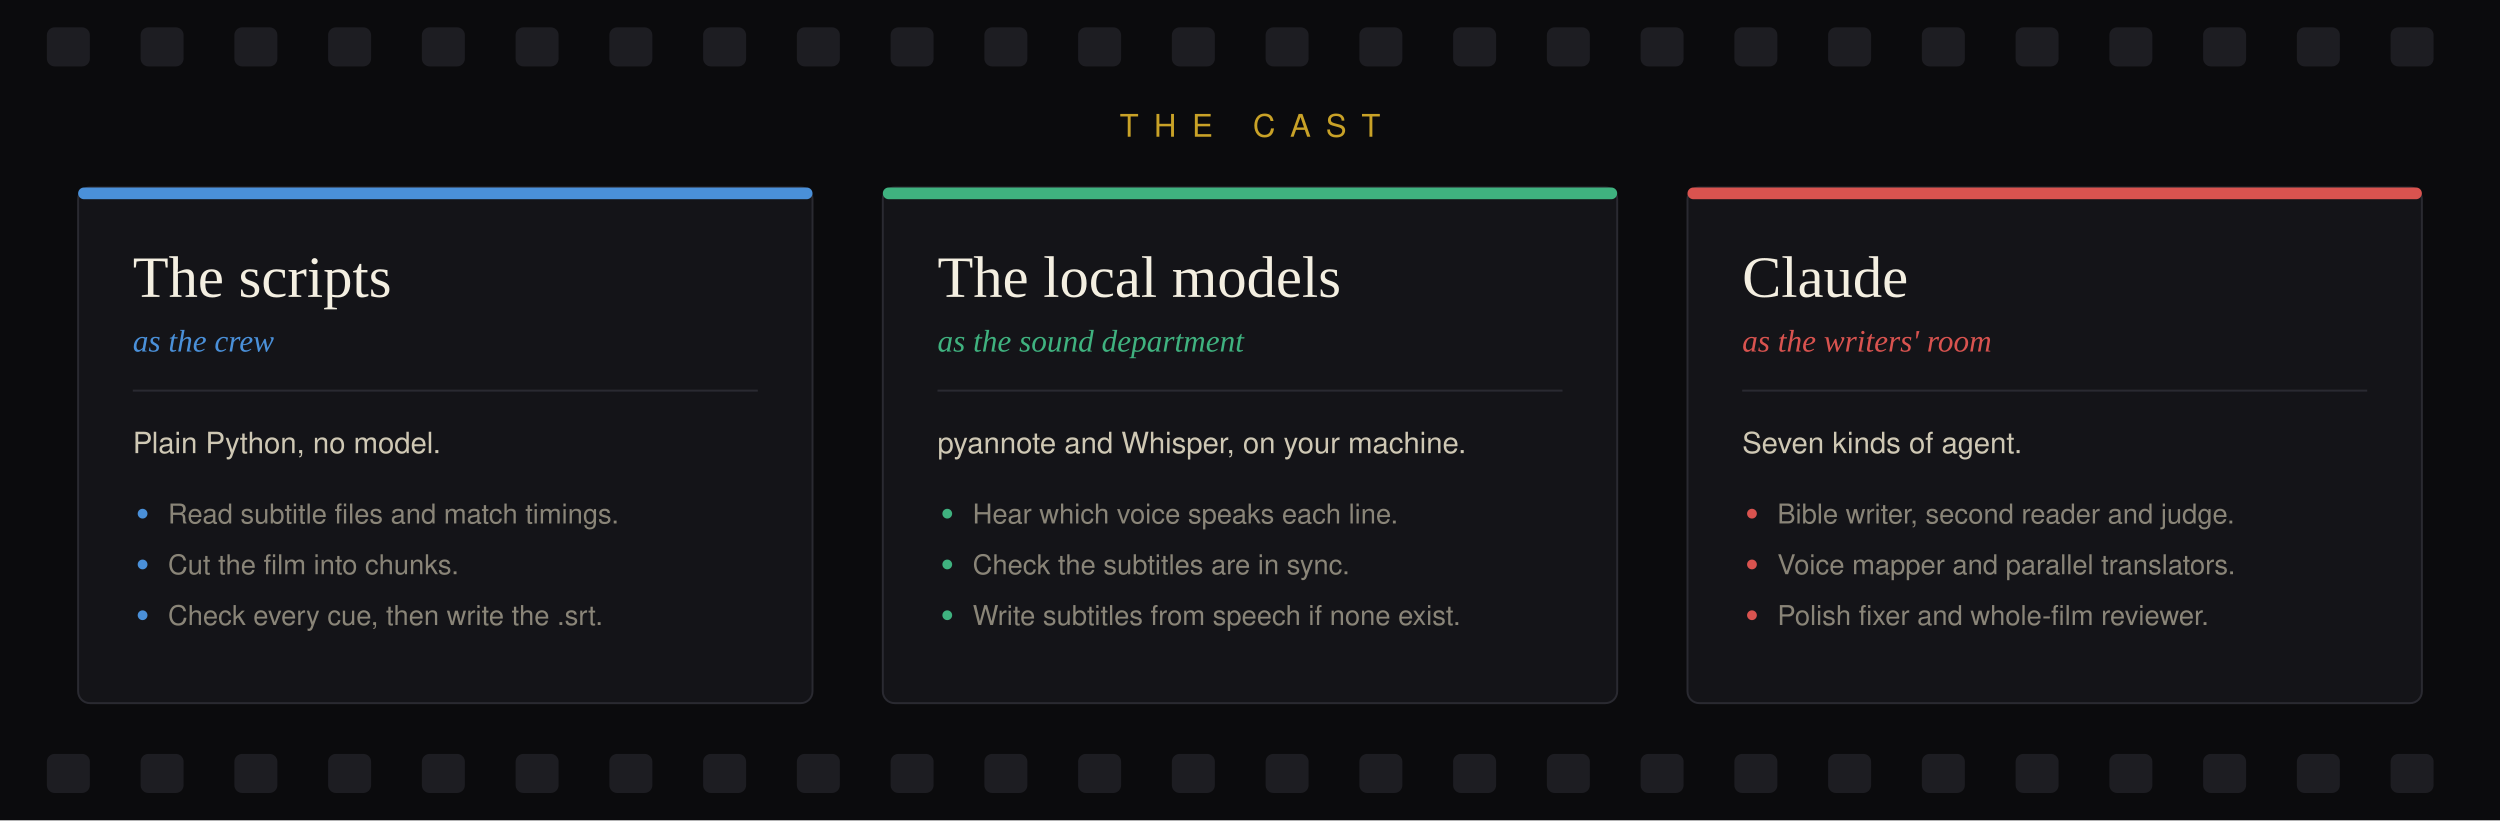
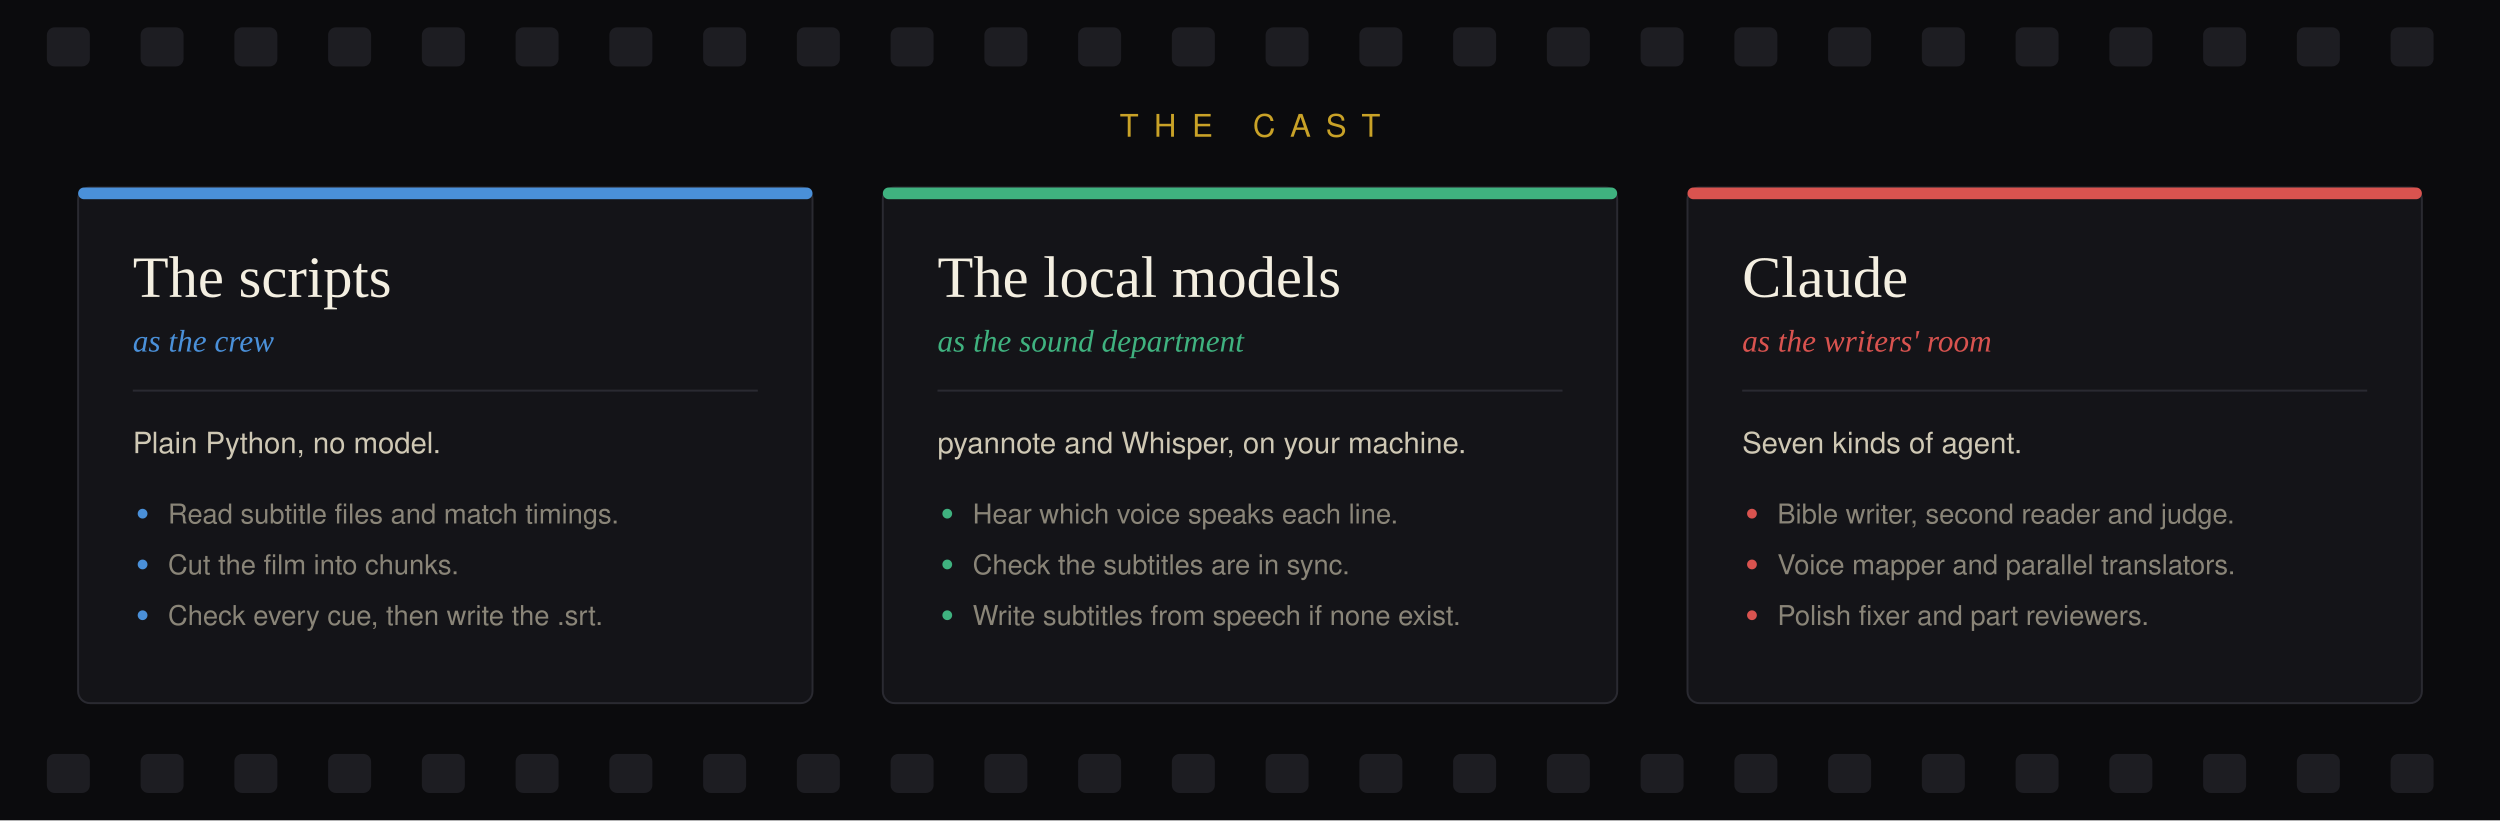
<svg xmlns="http://www.w3.org/2000/svg" viewBox="0 0 1280 420" width="1280" height="420" role="img" aria-labelledby="t d">
  <rect width="1280" height="420" fill="#0b0b0d" />
  <rect x="24" y="14" width="22" height="20" rx="4" fill="#1d1d22" />
  <rect x="72" y="14" width="22" height="20" rx="4" fill="#1d1d22" />
  <rect x="120" y="14" width="22" height="20" rx="4" fill="#1d1d22" />
  <rect x="168" y="14" width="22" height="20" rx="4" fill="#1d1d22" />
  <rect x="216" y="14" width="22" height="20" rx="4" fill="#1d1d22" />
  <rect x="264" y="14" width="22" height="20" rx="4" fill="#1d1d22" />
  <rect x="312" y="14" width="22" height="20" rx="4" fill="#1d1d22" />
  <rect x="360" y="14" width="22" height="20" rx="4" fill="#1d1d22" />
  <rect x="408" y="14" width="22" height="20" rx="4" fill="#1d1d22" />
  <rect x="456" y="14" width="22" height="20" rx="4" fill="#1d1d22" />
  <rect x="504" y="14" width="22" height="20" rx="4" fill="#1d1d22" />
  <rect x="552" y="14" width="22" height="20" rx="4" fill="#1d1d22" />
  <rect x="600" y="14" width="22" height="20" rx="4" fill="#1d1d22" />
  <rect x="648" y="14" width="22" height="20" rx="4" fill="#1d1d22" />
  <rect x="696" y="14" width="22" height="20" rx="4" fill="#1d1d22" />
  <rect x="744" y="14" width="22" height="20" rx="4" fill="#1d1d22" />
  <rect x="792" y="14" width="22" height="20" rx="4" fill="#1d1d22" />
  <rect x="840" y="14" width="22" height="20" rx="4" fill="#1d1d22" />
  <rect x="888" y="14" width="22" height="20" rx="4" fill="#1d1d22" />
  <rect x="936" y="14" width="22" height="20" rx="4" fill="#1d1d22" />
  <rect x="984" y="14" width="22" height="20" rx="4" fill="#1d1d22" />
  <rect x="1032" y="14" width="22" height="20" rx="4" fill="#1d1d22" />
  <rect x="1080" y="14" width="22" height="20" rx="4" fill="#1d1d22" />
  <rect x="1128" y="14" width="22" height="20" rx="4" fill="#1d1d22" />
  <rect x="1176" y="14" width="22" height="20" rx="4" fill="#1d1d22" />
  <rect x="1224" y="14" width="22" height="20" rx="4" fill="#1d1d22" />
  <rect x="24" y="386" width="22" height="20" rx="4" fill="#1d1d22" />
  <rect x="72" y="386" width="22" height="20" rx="4" fill="#1d1d22" />
  <rect x="120" y="386" width="22" height="20" rx="4" fill="#1d1d22" />
  <rect x="168" y="386" width="22" height="20" rx="4" fill="#1d1d22" />
  <rect x="216" y="386" width="22" height="20" rx="4" fill="#1d1d22" />
  <rect x="264" y="386" width="22" height="20" rx="4" fill="#1d1d22" />
  <rect x="312" y="386" width="22" height="20" rx="4" fill="#1d1d22" />
  <rect x="360" y="386" width="22" height="20" rx="4" fill="#1d1d22" />
  <rect x="408" y="386" width="22" height="20" rx="4" fill="#1d1d22" />
  <rect x="456" y="386" width="22" height="20" rx="4" fill="#1d1d22" />
  <rect x="504" y="386" width="22" height="20" rx="4" fill="#1d1d22" />
  <rect x="552" y="386" width="22" height="20" rx="4" fill="#1d1d22" />
  <rect x="600" y="386" width="22" height="20" rx="4" fill="#1d1d22" />
  <rect x="648" y="386" width="22" height="20" rx="4" fill="#1d1d22" />
  <rect x="696" y="386" width="22" height="20" rx="4" fill="#1d1d22" />
  <rect x="744" y="386" width="22" height="20" rx="4" fill="#1d1d22" />
  <rect x="792" y="386" width="22" height="20" rx="4" fill="#1d1d22" />
  <rect x="840" y="386" width="22" height="20" rx="4" fill="#1d1d22" />
  <rect x="888" y="386" width="22" height="20" rx="4" fill="#1d1d22" />
  <rect x="936" y="386" width="22" height="20" rx="4" fill="#1d1d22" />
  <rect x="984" y="386" width="22" height="20" rx="4" fill="#1d1d22" />
  <rect x="1032" y="386" width="22" height="20" rx="4" fill="#1d1d22" />
  <rect x="1080" y="386" width="22" height="20" rx="4" fill="#1d1d22" />
  <rect x="1128" y="386" width="22" height="20" rx="4" fill="#1d1d22" />
  <rect x="1176" y="386" width="22" height="20" rx="4" fill="#1d1d22" />
  <rect x="1224" y="386" width="22" height="20" rx="4" fill="#1d1d22" />
  <text x="640.0" y="70" text-anchor="middle" font-family="-apple-system, 'Segoe UI', Helvetica, Arial, sans-serif" font-size="16" letter-spacing="8" fill="#c9a227">THE CAST</text>
  <rect x="40" y="96" width="376" height="264" rx="6" fill="#141418" stroke="#2a2a31" />
  <rect x="40" y="96" width="376" height="6" rx="3" fill="#4a90d9" />
  <text x="68" y="152" text-anchor="start" font-family="Georgia, 'Times New Roman', Times, serif" font-size="30" fill="#f4efe1">The scripts</text>
  <text x="68" y="180" text-anchor="start" font-family="Georgia, 'Times New Roman', Times, serif" font-size="16" font-style="italic" fill="#4a90d9">as the crew</text>
  <line x1="68" y1="200" x2="388" y2="200" stroke="#2a2a31" />
  <text x="68" y="232" text-anchor="start" font-family="-apple-system, 'Segoe UI', Helvetica, Arial, sans-serif" font-size="15" fill="#cfc8b4">Plain Python, no model.</text>
  <circle cx="73" cy="263" r="2.5" fill="#4a90d9" />
  <text x="86" y="268" text-anchor="start" font-family="-apple-system, 'Segoe UI', Helvetica, Arial, sans-serif" font-size="14" fill="#8a8578">Read subtitle files and match timings.</text>
  <circle cx="73" cy="289" r="2.5" fill="#4a90d9" />
  <text x="86" y="294" text-anchor="start" font-family="-apple-system, 'Segoe UI', Helvetica, Arial, sans-serif" font-size="14" fill="#8a8578">Cut the film into chunks.</text>
  <circle cx="73" cy="315" r="2.5" fill="#4a90d9" />
  <text x="86" y="320" text-anchor="start" font-family="-apple-system, 'Segoe UI', Helvetica, Arial, sans-serif" font-size="14" fill="#8a8578">Check every cue, then write the .srt.</text>
  <rect x="452" y="96" width="376" height="264" rx="6" fill="#141418" stroke="#2a2a31" />
  <rect x="452" y="96" width="376" height="6" rx="3" fill="#3fb27f" />
  <text x="480" y="152" text-anchor="start" font-family="Georgia, 'Times New Roman', Times, serif" font-size="30" fill="#f4efe1">The local models</text>
  <text x="480" y="180" text-anchor="start" font-family="Georgia, 'Times New Roman', Times, serif" font-size="16" font-style="italic" fill="#3fb27f">as the sound department</text>
  <line x1="480" y1="200" x2="800" y2="200" stroke="#2a2a31" />
  <text x="480" y="232" text-anchor="start" font-family="-apple-system, 'Segoe UI', Helvetica, Arial, sans-serif" font-size="15" fill="#cfc8b4">pyannote and Whisper, on your machine.</text>
  <circle cx="485" cy="263" r="2.5" fill="#3fb27f" />
  <text x="498" y="268" text-anchor="start" font-family="-apple-system, 'Segoe UI', Helvetica, Arial, sans-serif" font-size="14" fill="#8a8578">Hear which voice speaks each line.</text>
  <circle cx="485" cy="289" r="2.5" fill="#3fb27f" />
  <text x="498" y="294" text-anchor="start" font-family="-apple-system, 'Segoe UI', Helvetica, Arial, sans-serif" font-size="14" fill="#8a8578">Check the subtitles are in sync.</text>
  <circle cx="485" cy="315" r="2.5" fill="#3fb27f" />
  <text x="498" y="320" text-anchor="start" font-family="-apple-system, 'Segoe UI', Helvetica, Arial, sans-serif" font-size="14" fill="#8a8578">Write subtitles from speech if none exist.</text>
  <rect x="864" y="96" width="376" height="264" rx="6" fill="#141418" stroke="#2a2a31" />
  <rect x="864" y="96" width="376" height="6" rx="3" fill="#d9534f" />
  <text x="892" y="152" text-anchor="start" font-family="Georgia, 'Times New Roman', Times, serif" font-size="30" fill="#f4efe1">Claude</text>
  <text x="892" y="180" text-anchor="start" font-family="Georgia, 'Times New Roman', Times, serif" font-size="16" font-style="italic" fill="#d9534f">as the writers' room</text>
  <line x1="892" y1="200" x2="1212" y2="200" stroke="#2a2a31" />
  <text x="892" y="232" text-anchor="start" font-family="-apple-system, 'Segoe UI', Helvetica, Arial, sans-serif" font-size="15" fill="#cfc8b4">Seven kinds of agent.</text>
  <circle cx="897" cy="263" r="2.5" fill="#d9534f" />
  <text x="910" y="268" text-anchor="start" font-family="-apple-system, 'Segoe UI', Helvetica, Arial, sans-serif" font-size="14" fill="#8a8578">Bible writer, second reader and judge.</text>
  <circle cx="897" cy="289" r="2.5" fill="#d9534f" />
  <text x="910" y="294" text-anchor="start" font-family="-apple-system, 'Segoe UI', Helvetica, Arial, sans-serif" font-size="14" fill="#8a8578">Voice mapper and parallel translators.</text>
  <circle cx="897" cy="315" r="2.5" fill="#d9534f" />
-   <text x="910" y="320" text-anchor="start" font-family="-apple-system, 'Segoe UI', Helvetica, Arial, sans-serif" font-size="14" fill="#8a8578">Polish fixer and whole-film reviewer.</text>
+   <text x="910" y="320" text-anchor="start" font-family="-apple-system, 'Segoe UI', Helvetica, Arial, sans-serif" font-size="14" fill="#8a8578">Polish fixer and part reviewers.</text>
</svg>
